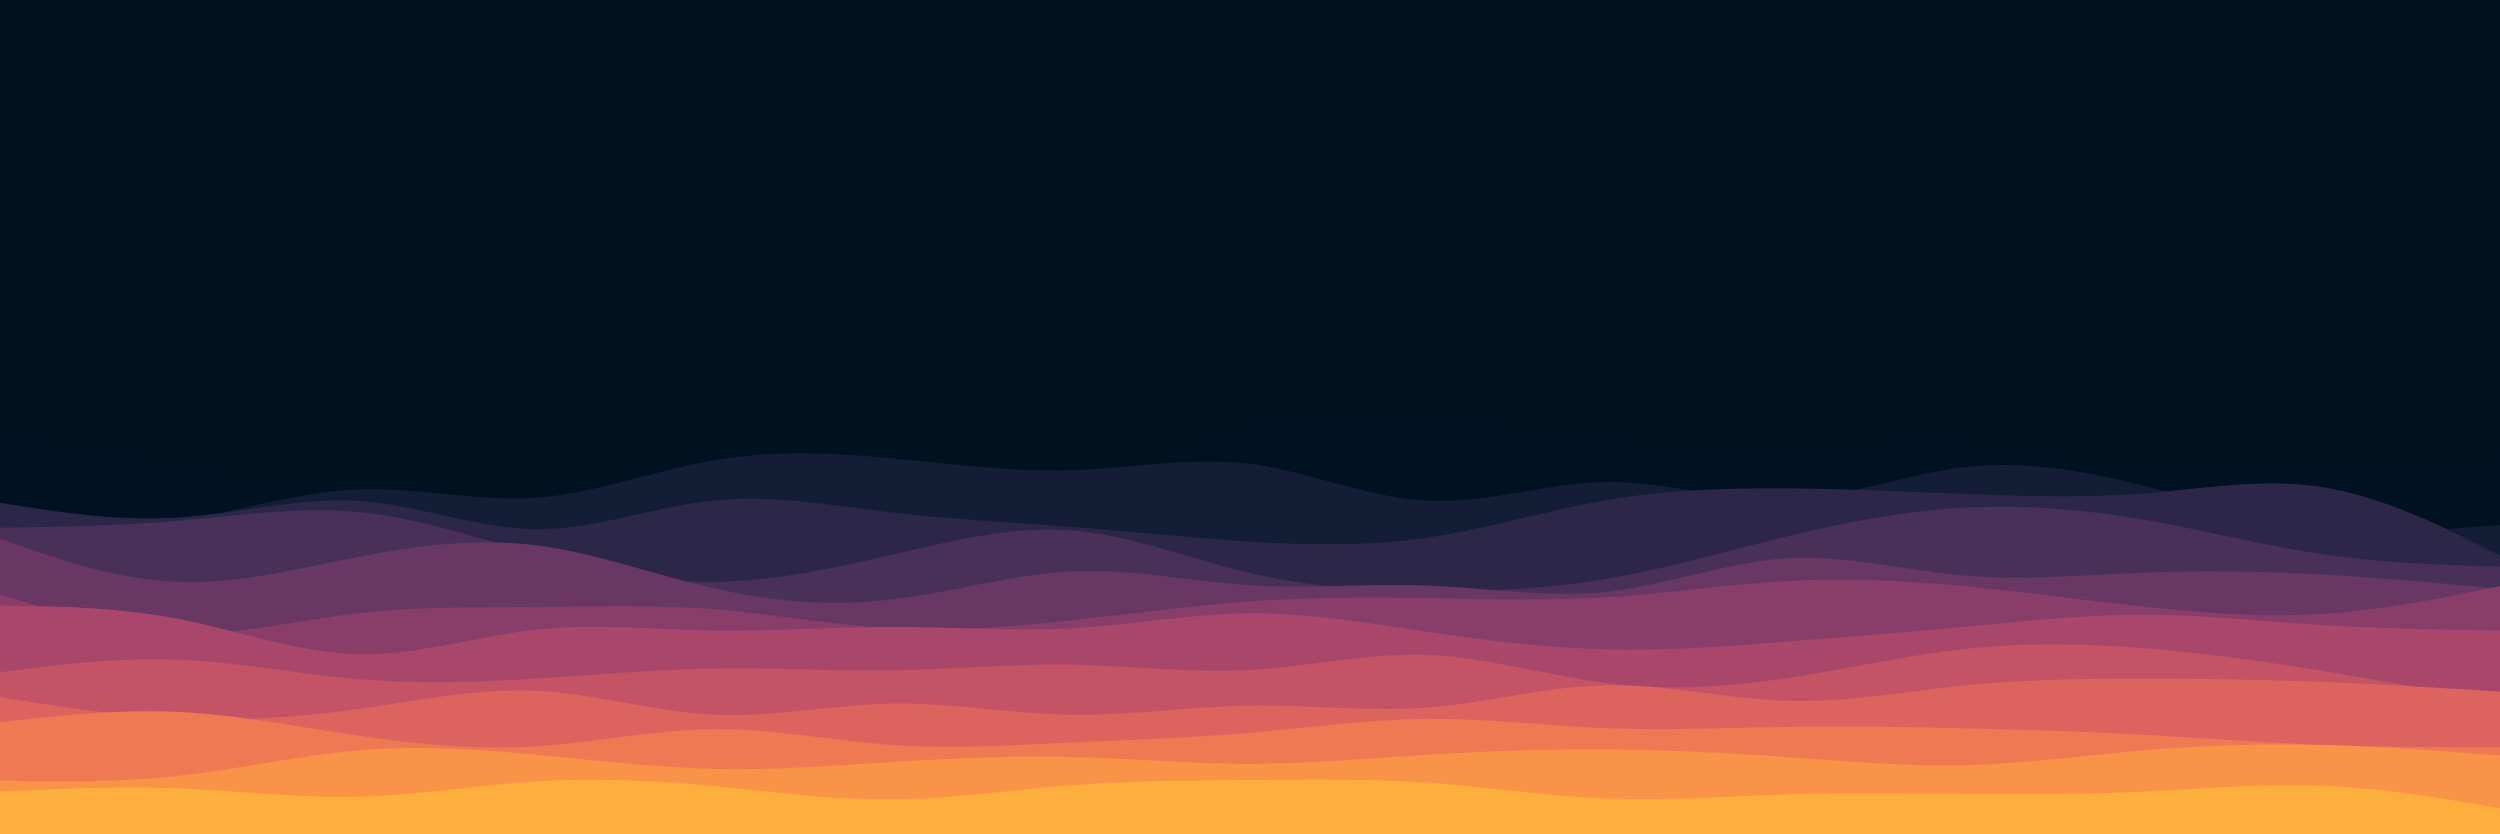
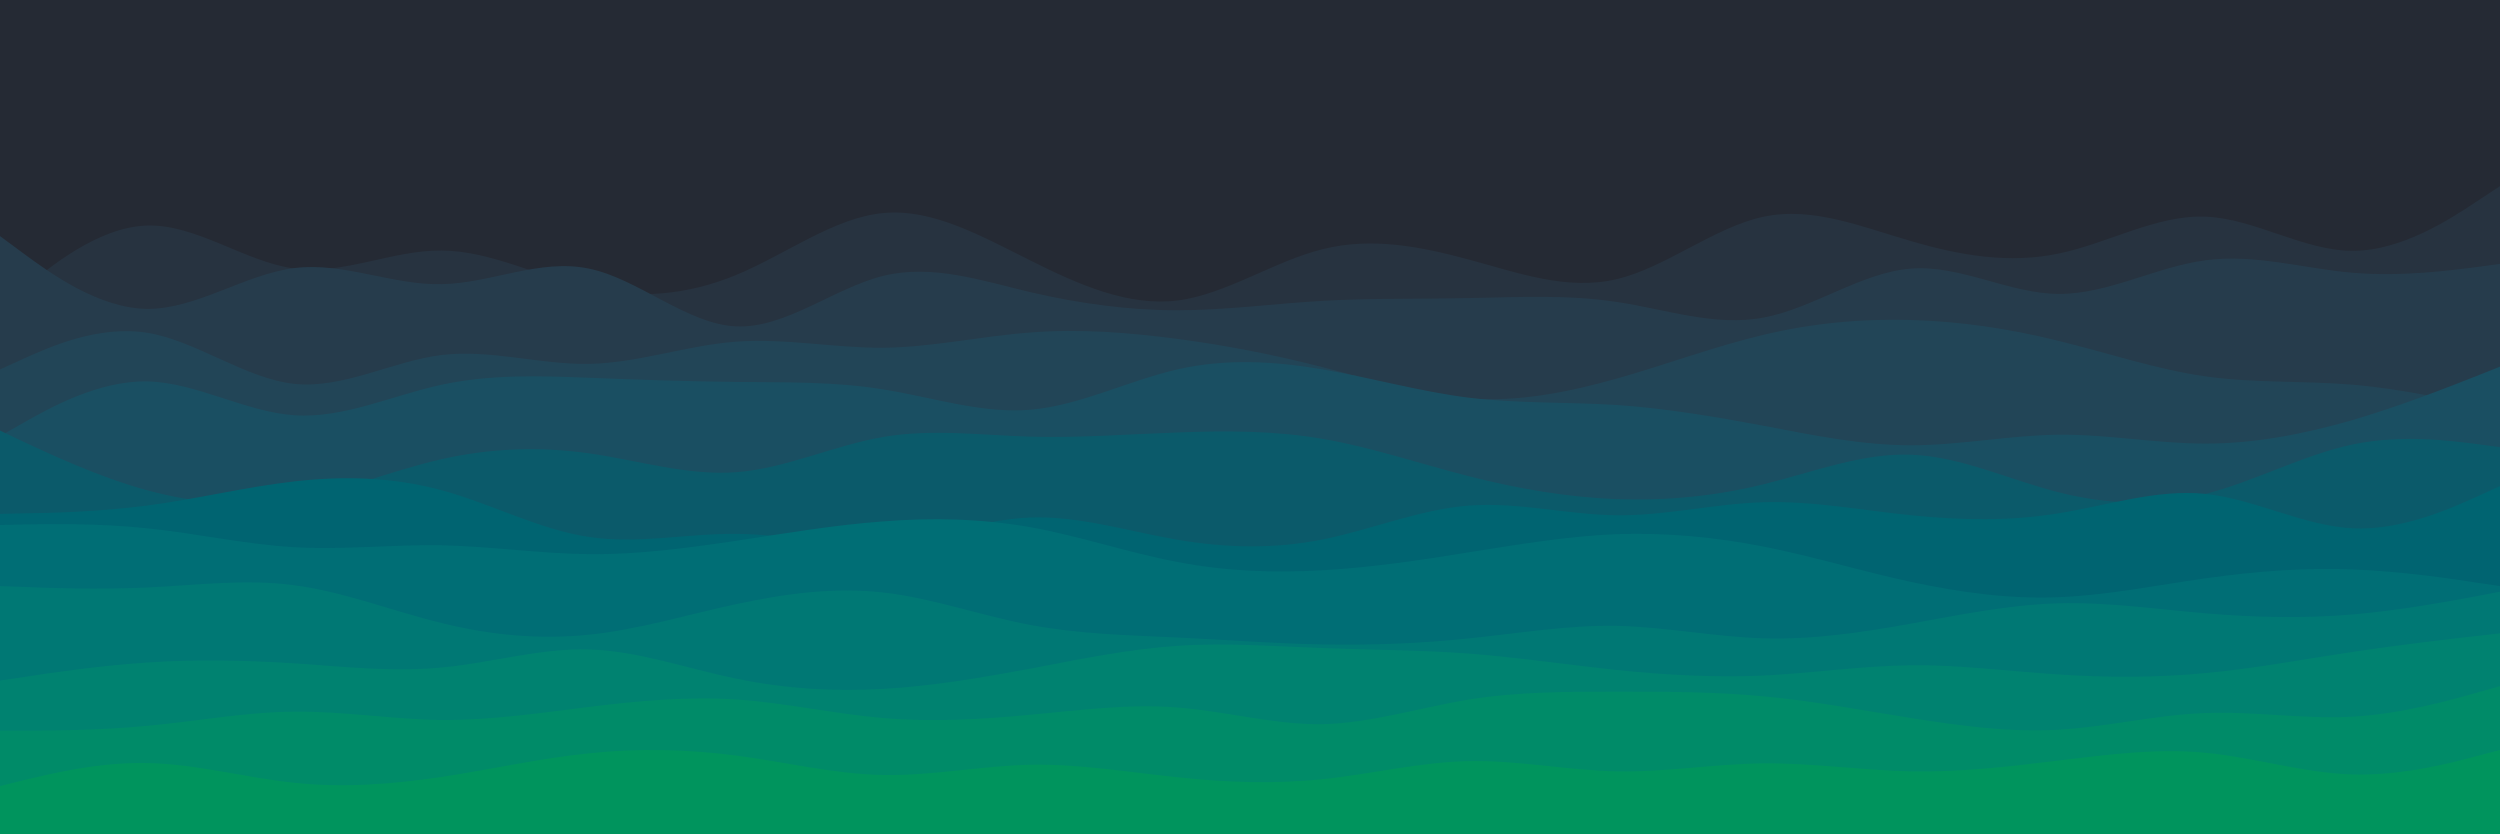
<svg xmlns="http://www.w3.org/2000/svg" id="visual" viewBox="0 0 900 300" width="900" height="300" version="1.1">
-   <rect x="0" y="0" width="900" height="300" fill="#001220" />
-   <path d="M0 156L10.7 158C21.3 160 42.7 164 64.2 168.2C85.7 172.3 107.3 176.7 128.8 178.8C150.3 181 171.7 181 193 177.5C214.3 174 235.7 167 257 163.7C278.3 160.3 299.7 160.7 321.2 164.7C342.7 168.7 364.3 176.3 385.8 174C407.3 171.7 428.7 159.3 450 153.5C471.3 147.7 492.7 148.3 514.2 150.5C535.7 152.7 557.3 156.3 578.8 158.8C600.3 161.3 621.7 162.7 643 161.8C664.3 161 685.7 158 707 159.5C728.3 161 749.7 167 771.2 169.3C792.7 171.7 814.3 170.3 835.8 169C857.3 167.7 878.7 166.3 889.3 165.7L900 165L900 301L889.3 301C878.7 301 857.3 301 835.8 301C814.3 301 792.7 301 771.2 301C749.7 301 728.3 301 707 301C685.7 301 664.3 301 643 301C621.7 301 600.3 301 578.8 301C557.3 301 535.7 301 514.2 301C492.7 301 471.3 301 450 301C428.7 301 407.3 301 385.8 301C364.3 301 342.7 301 321.2 301C299.7 301 278.3 301 257 301C235.7 301 214.3 301 193 301C171.7 301 150.3 301 128.8 301C107.3 301 85.7 301 64.2 301C42.7 301 21.3 301 10.7 301L0 301Z" fill="#001122" />
-   <path d="M0 193L10.7 192.7C21.3 192.3 42.7 191.7 64.2 187.8C85.7 184 107.3 177 128.8 176.2C150.3 175.3 171.7 180.7 193 179.2C214.3 177.7 235.7 169.3 257 165.7C278.3 162 299.7 163 321.2 165C342.7 167 364.3 170 385.8 169.3C407.3 168.7 428.7 164.3 450 167C471.3 169.7 492.7 179.3 514.2 180.3C535.7 181.3 557.3 173.7 578.8 173.5C600.3 173.3 621.7 180.7 643 180C664.3 179.3 685.7 170.7 707 168.2C728.3 165.7 749.7 169.3 771.2 174.7C792.7 180 814.3 187 835.8 189.7C857.3 192.3 878.7 190.7 889.3 189.8L900 189L900 301L889.3 301C878.7 301 857.3 301 835.8 301C814.3 301 792.7 301 771.2 301C749.7 301 728.3 301 707 301C685.7 301 664.3 301 643 301C621.7 301 600.3 301 578.8 301C557.3 301 535.7 301 514.2 301C492.7 301 471.3 301 450 301C428.7 301 407.3 301 385.8 301C364.3 301 342.7 301 321.2 301C299.7 301 278.3 301 257 301C235.7 301 214.3 301 193 301C171.7 301 150.3 301 128.8 301C107.3 301 85.7 301 64.2 301C42.7 301 21.3 301 10.7 301L0 301Z" fill="#131d36" />
-   <path d="M0 181L10.7 182.7C21.3 184.3 42.7 187.7 64.2 186.3C85.7 185 107.3 179 128.8 180.3C150.3 181.7 171.7 190.3 193 190.5C214.3 190.7 235.7 182.3 257 180.2C278.3 178 299.7 182 321.2 184.5C342.7 187 364.3 188 385.8 189.7C407.3 191.3 428.7 193.7 450 195C471.3 196.3 492.7 196.7 514.2 193.5C535.7 190.3 557.3 183.7 578.8 180C600.3 176.3 621.7 175.7 643 175.8C664.3 176 685.7 177 707 177.8C728.3 178.7 749.7 179.3 771.2 177.7C792.7 176 814.3 172 835.8 175.3C857.3 178.7 878.7 189.3 889.3 194.7L900 200L900 301L889.3 301C878.7 301 857.3 301 835.8 301C814.3 301 792.7 301 771.2 301C749.7 301 728.3 301 707 301C685.7 301 664.3 301 643 301C621.7 301 600.3 301 578.8 301C557.3 301 535.7 301 514.2 301C492.7 301 471.3 301 450 301C428.7 301 407.3 301 385.8 301C364.3 301 342.7 301 321.2 301C299.7 301 278.3 301 257 301C235.7 301 214.3 301 193 301C171.7 301 150.3 301 128.8 301C107.3 301 85.7 301 64.2 301C42.7 301 21.3 301 10.7 301L0 301Z" fill="#2c2749" />
-   <path d="M0 190L10.7 189.8C21.3 189.7 42.7 189.3 64.2 187.5C85.7 185.7 107.3 182.3 128.8 184.3C150.3 186.3 171.7 193.7 193 199.5C214.3 205.3 235.7 209.7 257 209.5C278.3 209.3 299.7 204.7 321.2 199.7C342.7 194.7 364.3 189.3 385.8 191C407.3 192.7 428.7 201.3 450 206.3C471.3 211.3 492.7 212.7 514.2 212.8C535.7 213 557.3 212 578.8 208.3C600.3 204.7 621.7 198.3 643 193.2C664.3 188 685.7 184 707 182.8C728.3 181.7 749.7 183.3 771.2 187C792.7 190.7 814.3 196.3 835.8 199.5C857.3 202.7 878.7 203.3 889.3 203.7L900 204L900 301L889.3 301C878.7 301 857.3 301 835.8 301C814.3 301 792.7 301 771.2 301C749.7 301 728.3 301 707 301C685.7 301 664.3 301 643 301C621.7 301 600.3 301 578.8 301C557.3 301 535.7 301 514.2 301C492.7 301 471.3 301 450 301C428.7 301 407.3 301 385.8 301C364.3 301 342.7 301 321.2 301C299.7 301 278.3 301 257 301C235.7 301 214.3 301 193 301C171.7 301 150.3 301 128.8 301C107.3 301 85.7 301 64.2 301C42.7 301 21.3 301 10.7 301L0 301Z" fill="#493059" />
-   <path d="M0 194L10.7 197.7C21.3 201.3 42.7 208.7 64.2 209.5C85.7 210.3 107.3 204.7 128.8 200.5C150.3 196.3 171.7 193.7 193 196.3C214.3 199 235.7 207 257 211.8C278.3 216.7 299.7 218.3 321.2 215.8C342.7 213.3 364.3 206.7 385.8 205.7C407.3 204.7 428.7 209.3 450 210.7C471.3 212 492.7 210 514.2 210.8C535.7 211.7 557.3 215.3 578.8 213C600.3 210.7 621.7 202.3 643 201C664.3 199.7 685.7 205.3 707 207.2C728.3 209 749.7 207 771.2 206.2C792.7 205.3 814.3 205.7 835.8 206.8C857.3 208 878.7 210 889.3 211L900 212L900 301L889.3 301C878.7 301 857.3 301 835.8 301C814.3 301 792.7 301 771.2 301C749.7 301 728.3 301 707 301C685.7 301 664.3 301 643 301C621.7 301 600.3 301 578.8 301C557.3 301 535.7 301 514.2 301C492.7 301 471.3 301 450 301C428.7 301 407.3 301 385.8 301C364.3 301 342.7 301 321.2 301C299.7 301 278.3 301 257 301C235.7 301 214.3 301 193 301C171.7 301 150.3 301 128.8 301C107.3 301 85.7 301 64.2 301C42.7 301 21.3 301 10.7 301L0 301Z" fill="#683764" />
-   <path d="M0 214L10.7 217.3C21.3 220.7 42.7 227.3 64.2 228C85.7 228.7 107.3 223.3 128.8 220.8C150.3 218.3 171.7 218.7 193 218.5C214.3 218.3 235.7 217.7 257 219.3C278.3 221 299.7 225 321.2 226.2C342.7 227.3 364.3 225.7 385.8 223.3C407.3 221 428.7 218 450 216.5C471.3 215 492.7 215 514.2 215.3C535.7 215.7 557.3 216.3 578.8 215C600.3 213.7 621.7 210.3 643 209.2C664.3 208 685.7 209 707 211C728.3 213 749.7 216 771.2 218.3C792.7 220.7 814.3 222.3 835.8 221C857.3 219.7 878.7 215.3 889.3 213.2L900 211L900 301L889.3 301C878.7 301 857.3 301 835.8 301C814.3 301 792.7 301 771.2 301C749.7 301 728.3 301 707 301C685.7 301 664.3 301 643 301C621.7 301 600.3 301 578.8 301C557.3 301 535.7 301 514.2 301C492.7 301 471.3 301 450 301C428.7 301 407.3 301 385.8 301C364.3 301 342.7 301 321.2 301C299.7 301 278.3 301 257 301C235.7 301 214.3 301 193 301C171.7 301 150.3 301 128.8 301C107.3 301 85.7 301 64.2 301C42.7 301 21.3 301 10.7 301L0 301Z" fill="#893e6a" />
-   <path d="M0 218L10.7 218.2C21.3 218.3 42.7 218.7 64.2 222.8C85.7 227 107.3 235 128.8 235.5C150.3 236 171.7 229 193 226.7C214.3 224.3 235.7 226.7 257 227C278.3 227.3 299.7 225.7 321.2 225.7C342.7 225.7 364.3 227.3 385.8 226.2C407.3 225 428.7 221 450 220.8C471.3 220.7 492.7 224.3 514.2 227.5C535.7 230.7 557.3 233.3 578.8 233.8C600.3 234.3 621.7 232.7 643 231C664.3 229.3 685.7 227.7 707 225.7C728.3 223.7 749.7 221.3 771.2 221.3C792.7 221.3 814.3 223.7 835.8 225C857.3 226.3 878.7 226.7 889.3 226.8L900 227L900 301L889.3 301C878.7 301 857.3 301 835.8 301C814.3 301 792.7 301 771.2 301C749.7 301 728.3 301 707 301C685.7 301 664.3 301 643 301C621.7 301 600.3 301 578.8 301C557.3 301 535.7 301 514.2 301C492.7 301 471.3 301 450 301C428.7 301 407.3 301 385.8 301C364.3 301 342.7 301 321.2 301C299.7 301 278.3 301 257 301C235.7 301 214.3 301 193 301C171.7 301 150.3 301 128.8 301C107.3 301 85.7 301 64.2 301C42.7 301 21.3 301 10.7 301L0 301Z" fill="#a9476b" />
-   <path d="M0 242L10.7 240.7C21.3 239.3 42.7 236.7 64.2 237.5C85.7 238.3 107.3 242.7 128.8 244.5C150.3 246.3 171.7 245.7 193 244.3C214.3 243 235.7 241 257 240.7C278.3 240.3 299.7 241.7 321.2 241.3C342.7 241 364.3 239 385.8 239.3C407.3 239.7 428.7 242.3 450 241.2C471.3 240 492.7 235 514.2 235.8C535.7 236.7 557.3 243.3 578.8 246C600.3 248.7 621.7 247.3 643 244.2C664.3 241 685.7 236 707 233.7C728.3 231.3 749.7 231.7 771.2 233.3C792.7 235 814.3 238 835.8 241.5C857.3 245 878.7 249 889.3 251L900 253L900 301L889.3 301C878.7 301 857.3 301 835.8 301C814.3 301 792.7 301 771.2 301C749.7 301 728.3 301 707 301C685.7 301 664.3 301 643 301C621.7 301 600.3 301 578.8 301C557.3 301 535.7 301 514.2 301C492.7 301 471.3 301 450 301C428.7 301 407.3 301 385.8 301C364.3 301 342.7 301 321.2 301C299.7 301 278.3 301 257 301C235.7 301 214.3 301 193 301C171.7 301 150.3 301 128.8 301C107.3 301 85.7 301 64.2 301C42.7 301 21.3 301 10.7 301L0 301Z" fill="#c55366" />
-   <path d="M0 251L10.7 252.7C21.3 254.3 42.7 257.7 64.2 258.7C85.7 259.7 107.3 258.3 128.8 255.3C150.3 252.3 171.7 247.7 193 248.7C214.3 249.7 235.7 256.3 257 257.3C278.3 258.3 299.7 253.7 321.2 253.3C342.7 253 364.3 257 385.8 257.3C407.3 257.7 428.7 254.3 450 254C471.3 253.7 492.7 256.3 514.2 254.7C535.7 253 557.3 247 578.8 246.7C600.3 246.3 621.7 251.7 643 252.3C664.3 253 685.7 249 707 246.8C728.3 244.7 749.7 244.3 771.2 244.3C792.7 244.3 814.3 244.7 835.8 245.5C857.3 246.3 878.7 247.7 889.3 248.3L900 249L900 301L889.3 301C878.7 301 857.3 301 835.8 301C814.3 301 792.7 301 771.2 301C749.7 301 728.3 301 707 301C685.7 301 664.3 301 643 301C621.7 301 600.3 301 578.8 301C557.3 301 535.7 301 514.2 301C492.7 301 471.3 301 450 301C428.7 301 407.3 301 385.8 301C364.3 301 342.7 301 321.2 301C299.7 301 278.3 301 257 301C235.7 301 214.3 301 193 301C171.7 301 150.3 301 128.8 301C107.3 301 85.7 301 64.2 301C42.7 301 21.3 301 10.7 301L0 301Z" fill="#dd645e" />
-   <path d="M0 260L10.7 258.8C21.3 257.7 42.7 255.3 64.2 256.3C85.7 257.3 107.3 261.7 128.8 264.8C150.3 268 171.7 270 193 268.7C214.3 267.3 235.7 262.7 257 262.5C278.3 262.3 299.7 266.7 321.2 268.2C342.7 269.7 364.3 268.3 385.8 267.3C407.3 266.3 428.7 265.7 450 263.8C471.3 262 492.7 259 514.2 258.8C535.7 258.7 557.3 261.3 578.8 262.2C600.3 263 621.7 262 643 261.7C664.3 261.3 685.7 261.7 707 262.2C728.3 262.7 749.7 263.3 771.2 264.5C792.7 265.7 814.3 267.3 835.8 268.2C857.3 269 878.7 269 889.3 269L900 269L900 301L889.3 301C878.7 301 857.3 301 835.8 301C814.3 301 792.7 301 771.2 301C749.7 301 728.3 301 707 301C685.7 301 664.3 301 643 301C621.7 301 600.3 301 578.8 301C557.3 301 535.7 301 514.2 301C492.7 301 471.3 301 450 301C428.7 301 407.3 301 385.8 301C364.3 301 342.7 301 321.2 301C299.7 301 278.3 301 257 301C235.7 301 214.3 301 193 301C171.7 301 150.3 301 128.8 301C107.3 301 85.7 301 64.2 301C42.7 301 21.3 301 10.7 301L0 301Z" fill="#ef7953" />
-   <path d="M0 281L10.7 281.2C21.3 281.3 42.7 281.7 64.2 279.3C85.7 277 107.3 272 128.8 270.2C150.3 268.3 171.7 269.7 193 271.7C214.3 273.7 235.7 276.3 257 276.8C278.3 277.3 299.7 275.7 321.2 274.3C342.7 273 364.3 272 385.8 272.5C407.3 273 428.7 275 450 275C471.3 275 492.7 273 514.2 271.7C535.7 270.3 557.3 269.7 578.8 269.8C600.3 270 621.7 271 643 272.5C664.3 274 685.7 276 707 275.5C728.3 275 749.7 272 771.2 270.2C792.7 268.3 814.3 267.7 835.8 268.2C857.3 268.7 878.7 270.3 889.3 271.2L900 272L900 301L889.3 301C878.7 301 857.3 301 835.8 301C814.3 301 792.7 301 771.2 301C749.7 301 728.3 301 707 301C685.7 301 664.3 301 643 301C621.7 301 600.3 301 578.8 301C557.3 301 535.7 301 514.2 301C492.7 301 471.3 301 450 301C428.7 301 407.3 301 385.8 301C364.3 301 342.7 301 321.2 301C299.7 301 278.3 301 257 301C235.7 301 214.3 301 193 301C171.7 301 150.3 301 128.8 301C107.3 301 85.7 301 64.2 301C42.7 301 21.3 301 10.7 301L0 301Z" fill="#f99347" />
-   <path d="M0 285L10.7 284.5C21.3 284 42.7 283 64.2 283.8C85.7 284.7 107.3 287.3 128.8 286.8C150.3 286.3 171.7 282.7 193 281.3C214.3 280 235.7 281 257 283C278.3 285 299.7 288 321.2 287.8C342.7 287.7 364.3 284.3 385.8 282.7C407.3 281 428.7 281 450 280.8C471.3 280.7 492.7 280.3 514.2 281.8C535.7 283.3 557.3 286.7 578.8 287.5C600.3 288.3 621.7 286.7 643 286C664.3 285.3 685.7 285.7 707 285.8C728.3 286 749.7 286 771.2 285C792.7 284 814.3 282 835.8 282.8C857.3 283.7 878.7 287.3 889.3 289.2L900 291L900 301L889.3 301C878.7 301 857.3 301 835.8 301C814.3 301 792.7 301 771.2 301C749.7 301 728.3 301 707 301C685.7 301 664.3 301 643 301C621.7 301 600.3 301 578.8 301C557.3 301 535.7 301 514.2 301C492.7 301 471.3 301 450 301C428.7 301 407.3 301 385.8 301C364.3 301 342.7 301 321.2 301C299.7 301 278.3 301 257 301C235.7 301 214.3 301 193 301C171.7 301 150.3 301 128.8 301C107.3 301 85.7 301 64.2 301C42.7 301 21.3 301 10.7 301L0 301Z" fill="#fcaf3c" />
+   <rect x="0" y="0" width="900" height="300" fill="#252A34" />
+   <path d="M0 96L8.8 96.8C17.7 97.7 35.3 99.3 53 98.7C70.7 98 88.3 95 106 94.3C123.7 93.7 141.3 95.3 159 88.2C176.7 81 194.3 65 212 58.5C229.7 52 247.3 55 265 55.8C282.7 56.7 300.3 55.3 318 56.2C335.7 57 353.3 60 371 61.8C388.7 63.7 406.3 64.3 423.8 61.2C441.3 58 458.7 51 476.2 56C493.7 61 511.3 78 529 86.8C546.7 95.7 564.3 96.3 582 88.5C599.7 80.7 617.3 64.3 635 55.5C652.7 46.7 670.3 45.3 688 48.8C705.7 52.3 723.3 60.7 741 65.5C758.7 70.3 776.3 71.7 794 75.3C811.7 79 829.3 85 847 88.3C864.7 91.7 882.3 92.3 891.2 92.7L900 93L900 301L891.2 301C882.3 301 864.7 301 847 301C829.3 301 811.7 301 794 301C776.3 301 758.7 301 741 301C723.3 301 705.7 301 688 301C670.3 301 652.7 301 635 301C617.3 301 599.7 301 582 301C564.3 301 546.7 301 529 301C511.3 301 493.7 301 476.2 301C458.7 301 441.3 301 423.8 301C406.3 301 388.7 301 371 301C353.3 301 335.7 301 318 301C300.3 301 282.7 301 265 301C247.3 301 229.7 301 212 301C194.3 301 176.7 301 159 301C141.3 301 123.7 301 106 301C88.3 301 70.7 301 53 301C35.3 301 17.7 301 8.8 301L0 301Z" fill="#252a34" />
+   <path d="M0 111L8.8 103.7C17.7 96.3 35.3 81.7 53 81.2C70.7 80.7 88.3 94.3 106 96.7C123.7 99 141.3 90 159 90.2C176.7 90.3 194.3 99.7 212 103.7C229.7 107.7 247.3 106.3 265 99C282.7 91.7 300.3 78.3 318 76.7C335.7 75 353.3 85 371 93.8C388.7 102.7 406.3 110.3 423.8 108.2C441.3 106 458.7 94 476.2 89.7C493.7 85.3 511.3 88.7 529 93.5C546.7 98.3 564.3 104.7 582 100.5C599.7 96.3 617.3 81.7 635 78C652.7 74.3 670.3 81.7 688 86.8C705.7 92 723.3 95 741 91.3C758.7 87.7 776.3 77.3 794 78C811.7 78.7 829.3 90.3 847 90.3C864.7 90.3 882.3 78.7 891.2 72.8L900 67L900 301L891.2 301C882.3 301 864.7 301 847 301C829.3 301 811.7 301 794 301C776.3 301 758.7 301 741 301C723.3 301 705.7 301 688 301C670.3 301 652.7 301 635 301C617.3 301 599.7 301 582 301C564.3 301 546.7 301 529 301C511.3 301 493.7 301 476.2 301C458.7 301 441.3 301 423.8 301C406.3 301 388.7 301 371 301C353.3 301 335.7 301 318 301C300.3 301 282.7 301 265 301C247.3 301 229.7 301 212 301C194.3 301 176.7 301 159 301C141.3 301 123.7 301 106 301C88.3 301 70.7 301 53 301C35.3 301 17.7 301 8.8 301L0 301Z" fill="#273340" />
+   <path d="M0 85L8.8 91.5C17.7 98 35.3 111 53 111.2C70.7 111.3 88.3 98.7 106 96.5C123.7 94.3 141.3 102.7 159 102.3C176.7 102 194.3 93 212 96.7C229.7 100.3 247.3 116.7 265 117.5C282.7 118.3 300.3 103.7 318 99.3C335.7 95 353.3 101 371 105.2C388.7 109.3 406.3 111.7 423.8 111.7C441.3 111.7 458.7 109.3 476.2 108.3C493.7 107.3 511.3 107.7 529 107.3C546.7 107 564.3 106 582 108.7C599.7 111.3 617.3 117.7 635 114.3C652.7 111 670.3 98 688 96.7C705.7 95.3 723.3 105.7 741 105.8C758.7 106 776.3 96 794 93.7C811.7 91.3 829.3 96.7 847 98.2C864.7 99.7 882.3 97.3 891.2 96.2L900 95L900 301L891.2 301C882.3 301 864.7 301 847 301C829.3 301 811.7 301 794 301C776.3 301 758.7 301 741 301C723.3 301 705.7 301 688 301C670.3 301 652.7 301 635 301C617.3 301 599.7 301 582 301C564.3 301 546.7 301 529 301C511.3 301 493.7 301 476.2 301C458.7 301 441.3 301 423.8 301C406.3 301 388.7 301 371 301C353.3 301 335.7 301 318 301C300.3 301 282.7 301 265 301C247.3 301 229.7 301 212 301C194.3 301 176.7 301 159 301C141.3 301 123.7 301 106 301C88.3 301 70.7 301 53 301C35.3 301 17.7 301 8.8 301L0 301Z" fill="#263c4c" />
+   <path d="M0 133L8.8 129C17.7 125 35.3 117 53 119.8C70.7 122.7 88.3 136.3 106 138.2C123.7 140 141.3 130 159 127.8C176.7 125.7 194.3 131.3 212 131C229.7 130.7 247.3 124.3 265 123C282.7 121.7 300.3 125.3 318 125.2C335.7 125 353.3 121 371 119.7C388.7 118.3 406.3 119.7 423.8 122C441.3 124.3 458.7 127.7 476.2 132.2C493.7 136.7 511.3 142.3 529 143.5C546.7 144.7 564.3 141.3 582 136.3C599.7 131.3 617.3 124.7 635 120.5C652.7 116.3 670.3 114.7 688 115.2C705.7 115.7 723.3 118.3 741 122.7C758.7 127 776.3 133 794 135.5C811.7 138 829.3 137 847 138.5C864.7 140 882.3 144 891.2 146L900 148L900 301L891.2 301C882.3 301 864.7 301 847 301C829.3 301 811.7 301 794 301C776.3 301 758.7 301 741 301C723.3 301 705.7 301 688 301C670.3 301 652.7 301 635 301C617.3 301 599.7 301 582 301C564.3 301 546.7 301 529 301C511.3 301 493.7 301 476.2 301C458.7 301 441.3 301 423.8 301C406.3 301 388.7 301 371 301C353.3 301 335.7 301 318 301C300.3 301 282.7 301 265 301C247.3 301 229.7 301 212 301C194.3 301 176.7 301 159 301C141.3 301 123.7 301 106 301C88.3 301 70.7 301 53 301C35.3 301 17.7 301 8.8 301L0 301Z" fill="#224557" />
+   <path d="M0 157L8.8 152C17.7 147 35.3 137 53 137.3C70.7 137.7 88.3 148.3 106 149.5C123.7 150.7 141.3 142.3 159 138.5C176.7 134.7 194.3 135.3 212 136C229.7 136.7 247.3 137.3 265 137.5C282.7 137.7 300.3 137.3 318 140.2C335.7 143 353.3 149 371 147.5C388.7 146 406.3 137 423.8 133C441.3 129 458.7 130 476.2 133C493.7 136 511.3 141 529 143.2C546.7 145.3 564.3 144.7 582 145.8C599.7 147 617.3 150 635 153.3C652.7 156.7 670.3 160.3 688 160.3C705.7 160.3 723.3 156.7 741 156.5C758.7 156.3 776.3 159.7 794 159.7C811.7 159.7 829.3 156.3 847 151.2C864.7 146 882.3 139 891.2 135.5L900 132L900 301L891.2 301C882.3 301 864.7 301 847 301C829.3 301 811.7 301 794 301C776.3 301 758.7 301 741 301C723.3 301 705.7 301 688 301C670.3 301 652.7 301 635 301C617.3 301 599.7 301 582 301C564.3 301 546.7 301 529 301C511.3 301 493.7 301 476.2 301C458.7 301 441.3 301 423.8 301C406.3 301 388.7 301 371 301C353.3 301 335.7 301 318 301C300.3 301 282.7 301 265 301C247.3 301 229.7 301 212 301C194.3 301 176.7 301 159 301C141.3 301 123.7 301 106 301C88.3 301 70.7 301 53 301C35.3 301 17.7 301 8.8 301L0 301Z" fill="#1a4f62" />
+   <path d="M0 155L8.8 159.2C17.7 163.3 35.3 171.7 53 176.5C70.7 181.3 88.3 182.7 106 179.7C123.7 176.7 141.3 169.3 159 165.3C176.7 161.3 194.3 160.7 212 163.2C229.7 165.7 247.3 171.3 265 170C282.7 168.7 300.3 160.3 318 157.3C335.7 154.3 353.3 156.7 371 157.2C388.7 157.7 406.3 156.3 423.8 155.7C441.3 155 458.7 155 476.2 158C493.7 161 511.3 167 529 171.5C546.7 176 564.3 179 582 179.7C599.7 180.3 617.3 178.7 635 174.3C652.7 170 670.3 163 688 163.7C705.7 164.3 723.3 172.7 741 177.2C758.7 181.7 776.3 182.3 794 177.8C811.7 173.3 829.3 163.7 847 160C864.7 156.3 882.3 158.7 891.2 159.8L900 161L900 301L891.2 301C882.3 301 864.7 301 847 301C829.3 301 811.7 301 794 301C776.3 301 758.7 301 741 301C723.3 301 705.7 301 688 301C670.3 301 652.7 301 635 301C617.3 301 599.7 301 582 301C564.3 301 546.7 301 529 301C511.3 301 493.7 301 476.2 301C458.7 301 441.3 301 423.8 301C406.3 301 388.7 301 371 301C353.3 301 335.7 301 318 301C300.3 301 282.7 301 265 301C247.3 301 229.7 301 212 301C194.3 301 176.7 301 159 301C141.3 301 123.7 301 106 301C88.3 301 70.7 301 53 301C35.3 301 17.7 301 8.8 301L0 301Z" fill="#0b5a6a" />
+   <path d="M0 185L8.8 184.8C17.7 184.7 35.3 184.3 53 182C70.7 179.7 88.3 175.3 106 173.3C123.7 171.3 141.3 171.7 159 176.5C176.7 181.3 194.3 190.7 212 193.3C229.7 196 247.3 192 265 192.2C282.7 192.3 300.3 196.7 318 195.3C335.7 194 353.3 187 371 186.3C388.7 185.7 406.3 191.3 423.8 194.3C441.3 197.3 458.7 197.7 476.2 194.2C493.7 190.7 511.3 183.3 529 182C546.7 180.7 564.3 185.3 582 185.5C599.7 185.7 617.3 181.3 635 180.8C652.7 180.3 670.3 183.7 688 185.5C705.7 187.3 723.3 187.7 741 184.8C758.7 182 776.3 176 794 177.8C811.7 179.7 829.3 189.3 847 190.2C864.7 191 882.3 183 891.2 179L900 175L900 301L891.2 301C882.3 301 864.7 301 847 301C829.3 301 811.7 301 794 301C776.3 301 758.7 301 741 301C723.3 301 705.7 301 688 301C670.3 301 652.7 301 635 301C617.3 301 599.7 301 582 301C564.3 301 546.7 301 529 301C511.3 301 493.7 301 476.2 301C458.7 301 441.3 301 423.8 301C406.3 301 388.7 301 371 301C353.3 301 335.7 301 318 301C300.3 301 282.7 301 265 301C247.3 301 229.7 301 212 301C194.3 301 176.7 301 159 301C141.3 301 123.7 301 106 301C88.3 301 70.7 301 53 301C35.3 301 17.7 301 8.8 301L0 301Z" fill="#006471" />
+   <path d="M0 189L8.8 188.8C17.7 188.7 35.3 188.3 53 190.2C70.7 192 88.3 196 106 197C123.7 198 141.3 196 159 196.3C176.7 196.7 194.3 199.3 212 199.5C229.7 199.7 247.3 197.3 265 194.7C282.7 192 300.3 189 318 187.7C335.7 186.3 353.3 186.7 371 189.8C388.7 193 406.3 199 423.8 202.3C441.3 205.7 458.7 206.3 476.2 205.3C493.7 204.3 511.3 201.7 529 198.8C546.7 196 564.3 193 582 192.3C599.7 191.7 617.3 193.3 635 196.8C652.7 200.3 670.3 205.7 688 209.5C705.7 213.3 723.3 215.7 741 215C758.7 214.3 776.3 210.7 794 208.2C811.7 205.7 829.3 204.3 847 205C864.7 205.7 882.3 208.3 891.2 209.7L900 211L900 301L891.2 301C882.3 301 864.7 301 847 301C829.3 301 811.7 301 794 301C776.3 301 758.7 301 741 301C723.3 301 705.7 301 688 301C670.3 301 652.7 301 635 301C617.3 301 599.7 301 582 301C564.3 301 546.7 301 529 301C511.3 301 493.7 301 476.2 301C458.7 301 441.3 301 423.8 301C406.3 301 388.7 301 371 301C353.3 301 335.7 301 318 301C300.3 301 282.7 301 265 301C247.3 301 229.7 301 212 301C194.3 301 176.7 301 159 301C141.3 301 123.7 301 106 301C88.3 301 70.7 301 53 301C35.3 301 17.7 301 8.8 301L0 301Z" fill="#006e75" />
+   <path d="M0 211L8.8 211.3C17.7 211.7 35.3 212.3 53 211.5C70.7 210.7 88.3 208.3 106 210.7C123.7 213 141.3 220 159 224.3C176.7 228.7 194.3 230.3 212 228.5C229.7 226.7 247.3 221.3 265 217.5C282.7 213.7 300.3 211.3 318 213.3C335.7 215.3 353.3 221.7 371 225C388.7 228.3 406.3 228.7 423.8 229.5C441.3 230.3 458.7 231.7 476.2 232C493.7 232.3 511.3 231.7 529 229.8C546.7 228 564.3 225 582 225.3C599.7 225.7 617.3 229.3 635 229.8C652.7 230.3 670.3 227.7 688 224.5C705.7 221.3 723.3 217.7 741 217.2C758.7 216.7 776.3 219.3 794 220.8C811.7 222.3 829.3 222.7 847 221.2C864.7 219.7 882.3 216.3 891.2 214.7L900 213L900 301L891.2 301C882.3 301 864.7 301 847 301C829.3 301 811.7 301 794 301C776.3 301 758.7 301 741 301C723.3 301 705.7 301 688 301C670.3 301 652.7 301 635 301C617.3 301 599.7 301 582 301C564.3 301 546.7 301 529 301C511.3 301 493.7 301 476.2 301C458.7 301 441.3 301 423.8 301C406.3 301 388.7 301 371 301C353.3 301 335.7 301 318 301C300.3 301 282.7 301 265 301C247.3 301 229.7 301 212 301C194.3 301 176.7 301 159 301C141.3 301 123.7 301 106 301C88.3 301 70.7 301 53 301C35.3 301 17.7 301 8.8 301L0 301Z" fill="#007874" />
+   <path d="M0 245L8.8 243.7C17.7 242.3 35.3 239.7 53 238.5C70.7 237.3 88.3 237.7 106 238.8C123.7 240 141.3 242 159 240.3C176.7 238.7 194.3 233.3 212 233.8C229.7 234.3 247.3 240.7 265 244.3C282.7 248 300.3 249 318 248C335.7 247 353.3 244 371 240.7C388.7 237.3 406.3 233.7 423.8 232.5C441.3 231.3 458.7 232.7 476.2 233.3C493.7 234 511.3 234 529 235.3C546.7 236.7 564.3 239.3 582 241.2C599.7 243 617.3 244 635 243.2C652.7 242.3 670.3 239.7 688 239.5C705.7 239.3 723.3 241.7 741 242.8C758.7 244 776.3 244 794 242.3C811.7 240.7 829.3 237.3 847 234.7C864.7 232 882.3 230 891.2 229L900 228L900 301L891.2 301C882.3 301 864.7 301 847 301C829.3 301 811.7 301 794 301C776.3 301 758.7 301 741 301C723.3 301 705.7 301 688 301C670.3 301 652.7 301 635 301C617.3 301 599.7 301 582 301C564.3 301 546.7 301 529 301C511.3 301 493.7 301 476.2 301C458.7 301 441.3 301 423.8 301C406.3 301 388.7 301 371 301C353.3 301 335.7 301 318 301C300.3 301 282.7 301 265 301C247.3 301 229.7 301 212 301C194.3 301 176.7 301 159 301C141.3 301 123.7 301 106 301C88.3 301 70.7 301 53 301C35.3 301 17.7 301 8.8 301L0 301Z" fill="#008270" />
+   <path d="M0 263L8.8 263C17.7 263 35.3 263 53 261.3C70.7 259.7 88.3 256.3 106 256.2C123.7 256 141.3 259 159 259.2C176.7 259.3 194.3 256.7 212 254.5C229.7 252.3 247.3 250.7 265 251.8C282.7 253 300.3 257 318 258.5C335.7 260 353.3 259 371 257.3C388.7 255.7 406.3 253.3 423.8 254.7C441.3 256 458.7 261 476.2 260.7C493.7 260.3 511.3 254.7 529 251.8C546.7 249 564.3 249 582 249C599.7 249 617.3 249 635 250.7C652.7 252.3 670.3 255.7 688 258.5C705.7 261.3 723.3 263.7 741 262.7C758.7 261.7 776.3 257.3 794 256.7C811.7 256 829.3 259 847 258C864.7 257 882.3 252 891.2 249.5L900 247L900 301L891.2 301C882.3 301 864.7 301 847 301C829.3 301 811.7 301 794 301C776.3 301 758.7 301 741 301C723.3 301 705.7 301 688 301C670.3 301 652.7 301 635 301C617.3 301 599.7 301 582 301C564.3 301 546.7 301 529 301C511.3 301 493.7 301 476.2 301C458.7 301 441.3 301 423.8 301C406.3 301 388.7 301 371 301C353.3 301 335.7 301 318 301C300.3 301 282.7 301 265 301C247.3 301 229.7 301 212 301C194.3 301 176.7 301 159 301C141.3 301 123.7 301 106 301C88.3 301 70.7 301 53 301C35.3 301 17.7 301 8.8 301L0 301Z" fill="#008b68" />
+   <path d="M0 283L8.8 280.8C17.7 278.7 35.3 274.3 53 274.7C70.7 275 88.3 280 106 281.8C123.7 283.7 141.3 282.3 159 279.7C176.7 277 194.3 273 212 271.2C229.7 269.3 247.3 269.7 265 272C282.7 274.3 300.3 278.7 318 279C335.7 279.3 353.3 275.7 371 275.3C388.7 275 406.3 278 423.8 279.8C441.3 281.7 458.7 282.3 476.2 280.5C493.7 278.7 511.3 274.3 529 274C546.7 273.7 564.3 277.3 582 277.7C599.7 278 617.3 275 635 274.8C652.7 274.7 670.3 277.3 688 277.7C705.7 278 723.3 276 741 273.8C758.7 271.7 776.3 269.3 794 271C811.7 272.7 829.3 278.3 847 278.8C864.7 279.3 882.3 274.7 891.2 272.3L900 270L900 301L891.2 301C882.3 301 864.7 301 847 301C829.3 301 811.7 301 794 301C776.3 301 758.7 301 741 301C723.3 301 705.7 301 688 301C670.3 301 652.7 301 635 301C617.3 301 599.7 301 582 301C564.3 301 546.7 301 529 301C511.3 301 493.7 301 476.2 301C458.7 301 441.3 301 423.8 301C406.3 301 388.7 301 371 301C353.3 301 335.7 301 318 301C300.3 301 282.7 301 265 301C247.3 301 229.7 301 212 301C194.3 301 176.7 301 159 301C141.3 301 123.7 301 106 301C88.3 301 70.7 301 53 301C35.3 301 17.7 301 8.8 301L0 301Z" fill="#00945d" />
</svg>
